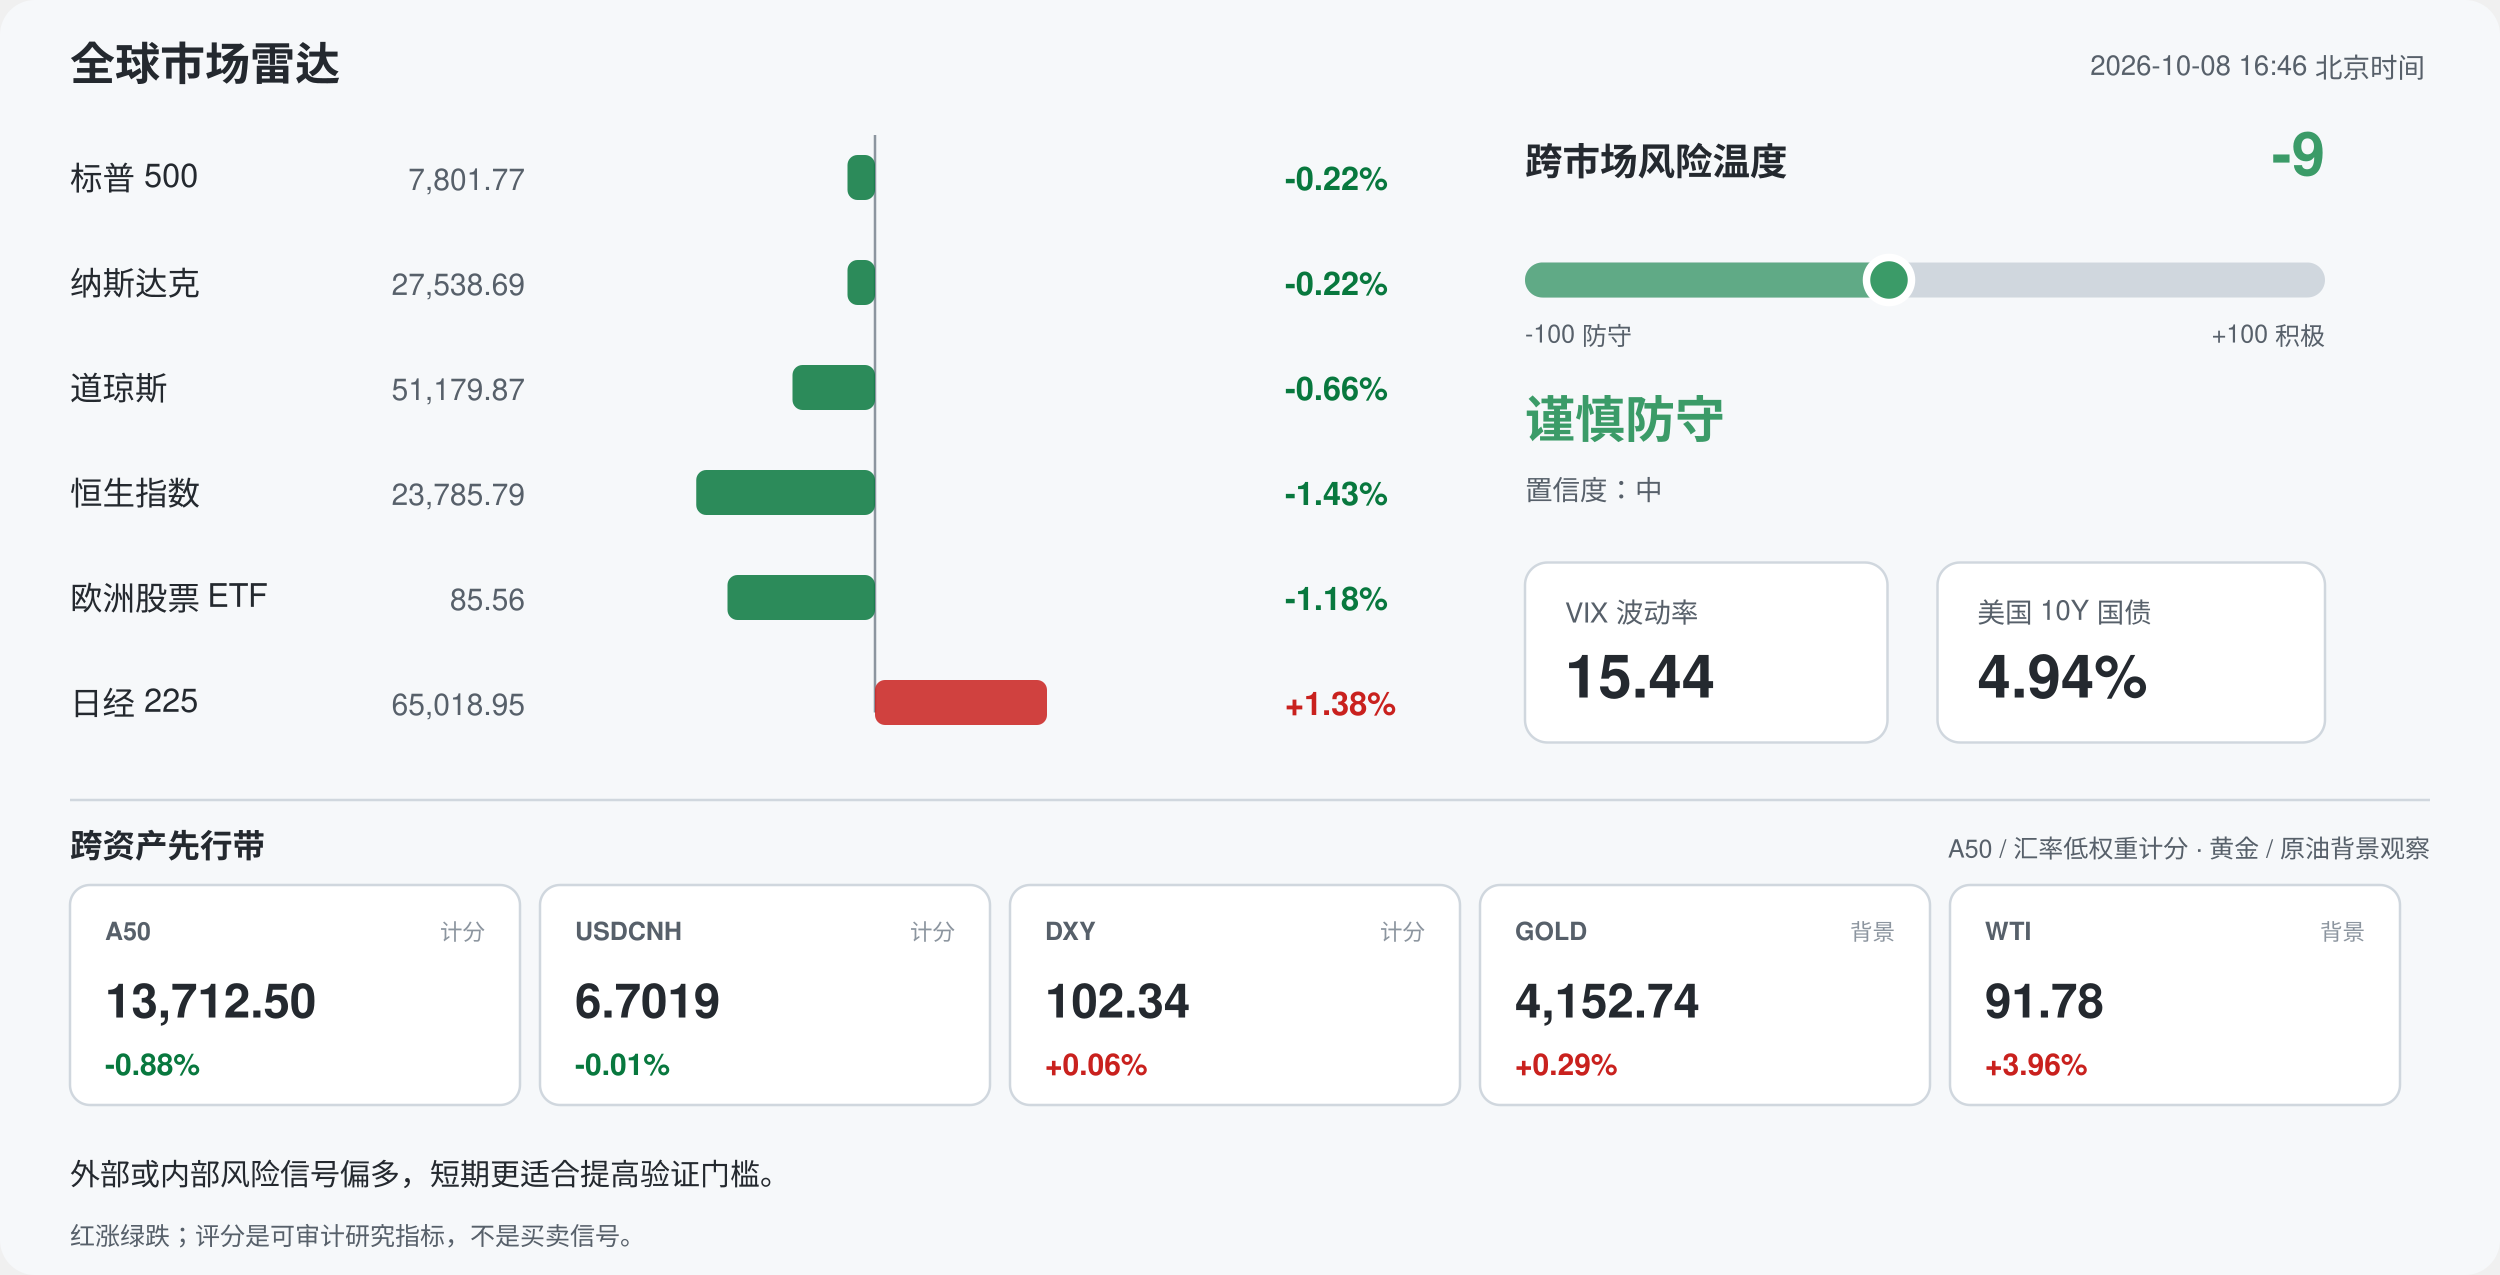
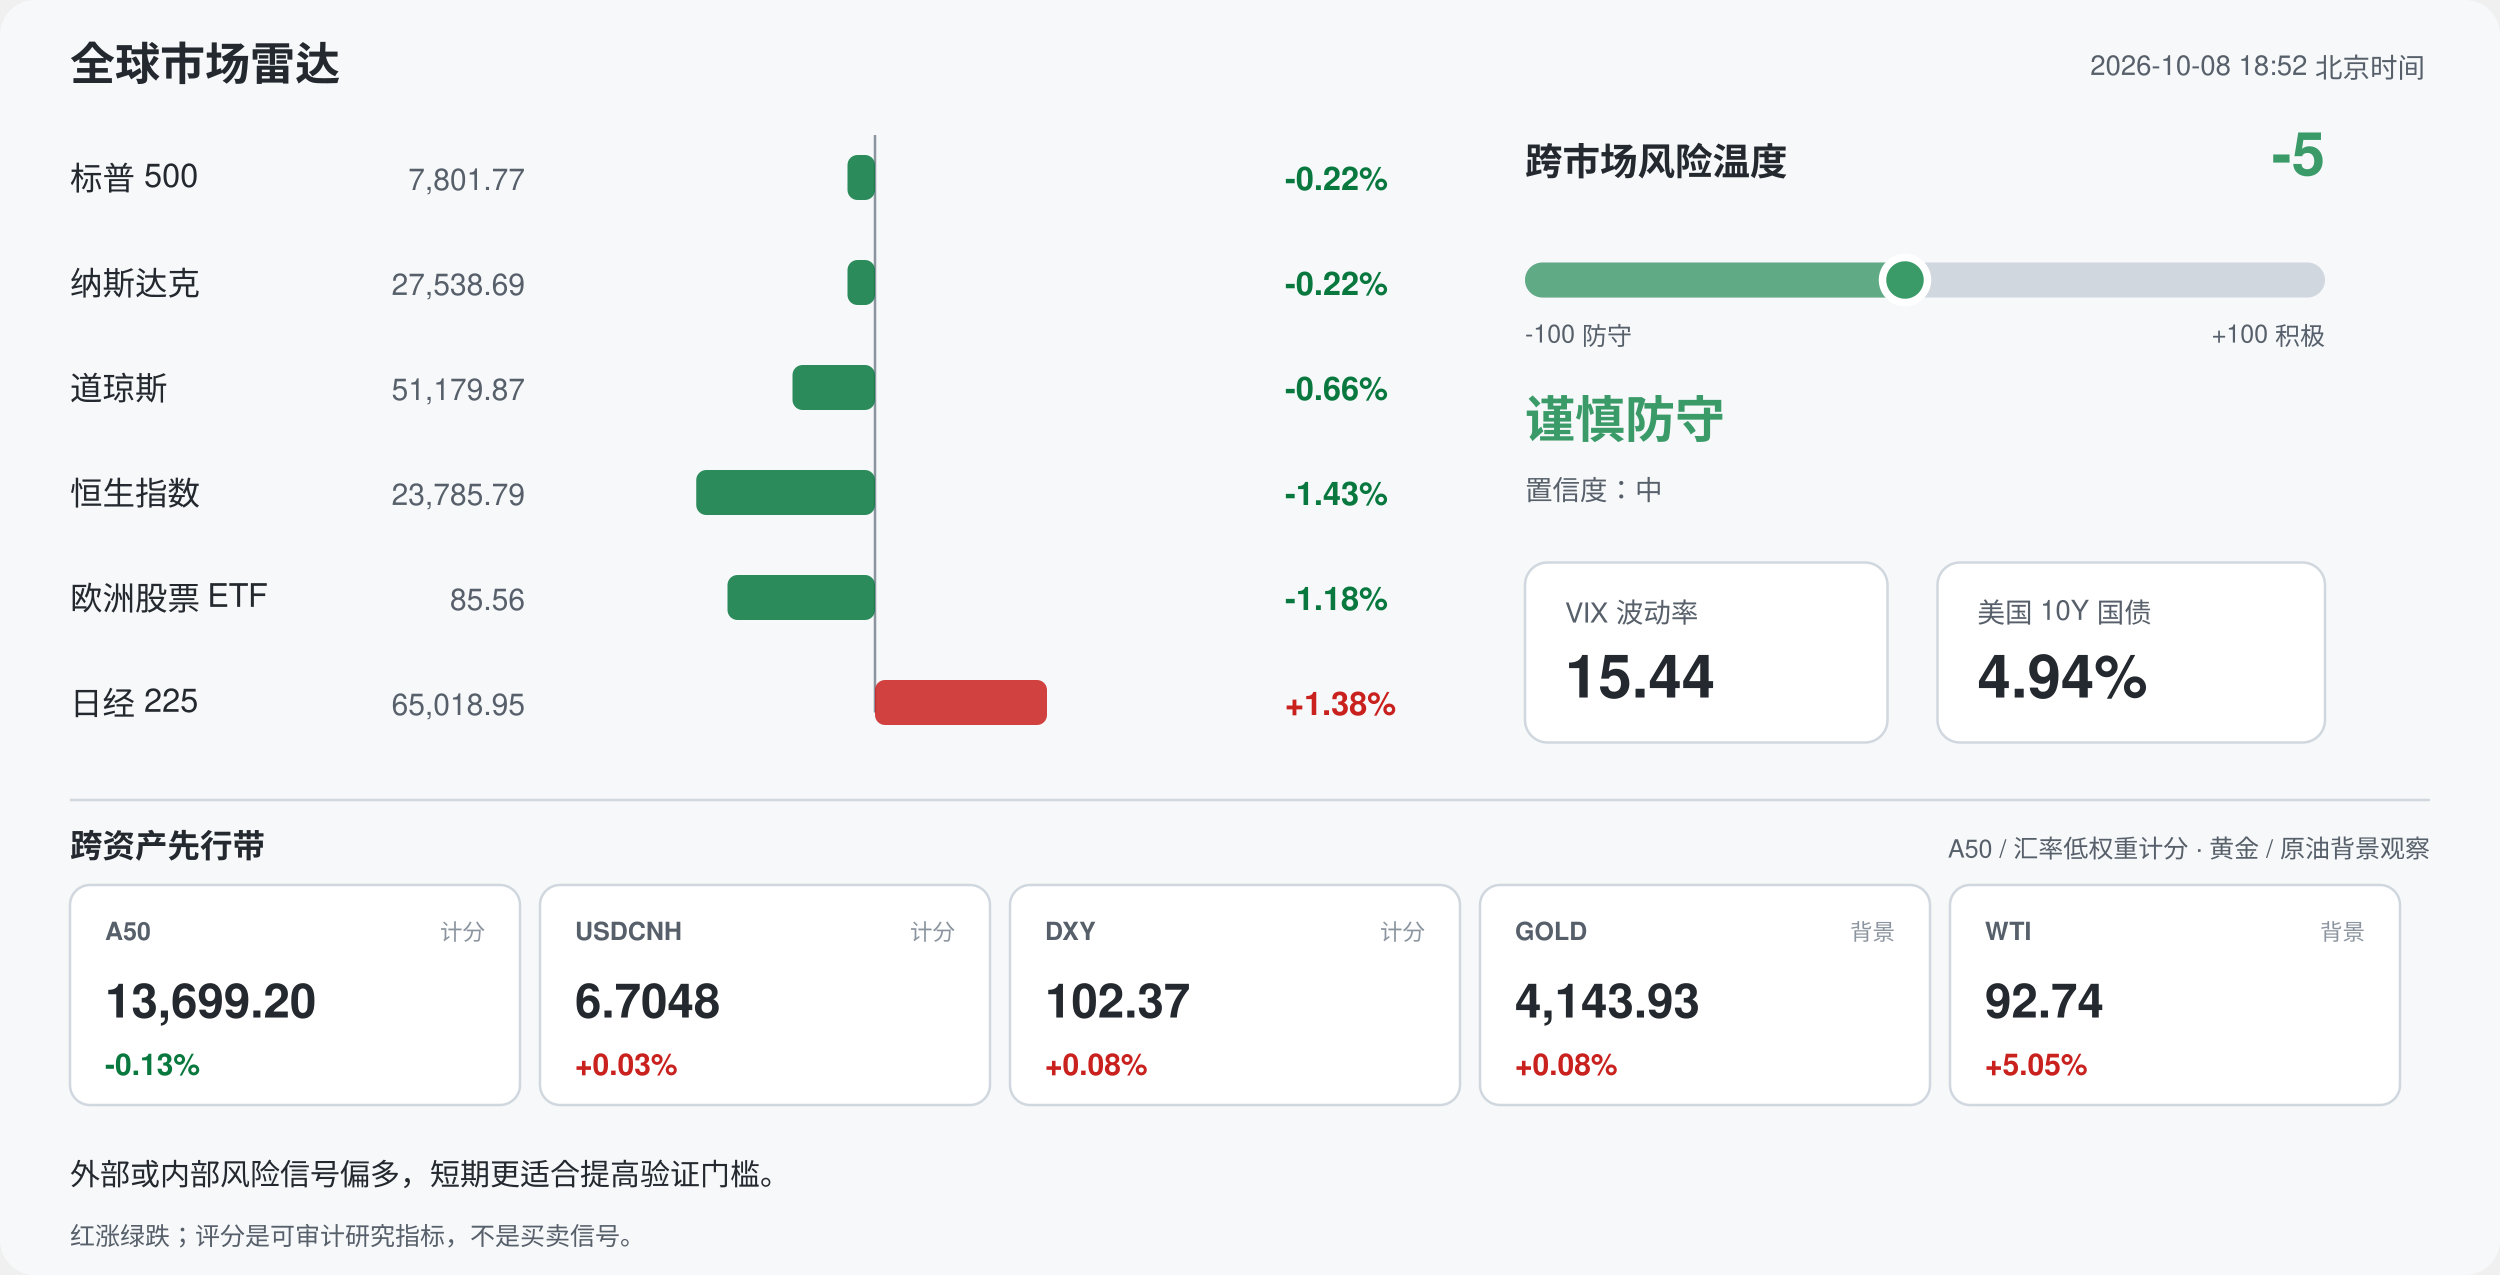
<svg xmlns="http://www.w3.org/2000/svg" width="1000" height="510" viewBox="0 0 1000 510" font-family="-apple-system,Segoe UI,Helvetica,Arial,sans-serif">
  <rect width="1000" height="510" rx="14" fill="#f6f8fa" />
  <text x="28" y="32" font-size="18" font-weight="700" fill="#24292f">全球市场雷达</text>
-   <text x="970" y="30" font-size="11" fill="#57606a" text-anchor="end">2026-10-08 16:46 北京时间</text>
+   <text x="970" y="30" font-size="11" fill="#57606a" text-anchor="end">2026-10-08 18:52 北京时间</text>
  <line x1="350" y1="54" x2="350" y2="285" stroke="#8c959f" stroke-width="1" />
  <text x="28" y="76" font-size="13" fill="#24292f">标普 500</text>
  <text x="210" y="76" font-size="12" fill="#57606a" text-anchor="end">7,801.77</text>
  <rect x="339.0" y="62" width="11.0" height="18" rx="4" fill="#08783e" opacity="0.85" />
  <text x="514" y="76" font-size="13" font-weight="600" fill="#08783e">-0.22%</text>
  <text x="28" y="118" font-size="13" fill="#24292f">纳斯达克</text>
  <text x="210" y="118" font-size="12" fill="#57606a" text-anchor="end">27,538.69</text>
  <rect x="339.0" y="104" width="11.0" height="18" rx="4" fill="#08783e" opacity="0.85" />
  <text x="514" y="118" font-size="13" font-weight="600" fill="#08783e">-0.22%</text>
  <text x="28" y="160" font-size="13" fill="#24292f">道琼斯</text>
  <text x="210" y="160" font-size="12" fill="#57606a" text-anchor="end">51,179.87</text>
  <rect x="317.0" y="146" width="33.0" height="18" rx="4" fill="#08783e" opacity="0.85" />
  <text x="514" y="160" font-size="13" font-weight="600" fill="#08783e">-0.66%</text>
  <text x="28" y="202" font-size="13" fill="#24292f">恒生指数</text>
  <text x="210" y="202" font-size="12" fill="#57606a" text-anchor="end">23,785.79</text>
  <rect x="278.5" y="188" width="71.5" height="18" rx="4" fill="#08783e" opacity="0.85" />
  <text x="514" y="202" font-size="13" font-weight="600" fill="#08783e">-1.43%</text>
  <text x="28" y="244" font-size="13" fill="#24292f">欧洲股票 ETF</text>
  <text x="210" y="244" font-size="12" fill="#57606a" text-anchor="end">85.56</text>
  <rect x="291.0" y="230" width="59.0" height="18" rx="4" fill="#08783e" opacity="0.85" />
  <text x="514" y="244" font-size="13" font-weight="600" fill="#08783e">-1.18%</text>
  <text x="28" y="286" font-size="13" fill="#24292f">日经 225</text>
  <text x="210" y="286" font-size="12" fill="#57606a" text-anchor="end">65,018.95</text>
  <rect x="350.0" y="272" width="68.8" height="18" rx="4" fill="#c9211e" opacity="0.85" />
  <text x="514" y="286" font-size="13" font-weight="600" fill="#c9211e">+1.38%</text>
  <text x="610" y="70" font-size="15" font-weight="700" fill="#24292f">跨市场风险温度</text>
-   <text x="930" y="70" font-size="24" font-weight="700" fill="#3b9b68" text-anchor="end">-9</text>
+   <text x="930" y="70" font-size="24" font-weight="700" fill="#3b9b68" text-anchor="end">-5</text>
  <rect x="610" y="105" width="320" height="14" rx="7" fill="#d0d7de" />
-   <rect x="610" y="105" width="145.6" height="14" rx="7" fill="#3b9b68" opacity="0.75" />
-   <circle cx="755.6" cy="112" r="9" fill="#3b9b68" stroke="#ffffff" stroke-width="3" />
+   <rect x="610" y="105" width="152.0" height="14" rx="7" fill="#3b9b68" opacity="0.75" />
+   <circle cx="762.0" cy="112" r="9" fill="#3b9b68" stroke="#ffffff" stroke-width="3" />
  <text x="610" y="137" font-size="10" fill="#57606a">-100 防守</text>
  <text x="930" y="137" font-size="10" fill="#57606a" text-anchor="end">+100 积极</text>
  <text x="610" y="175" font-size="20" font-weight="700" fill="#3b9b68">谨慎防守</text>
  <text x="610" y="200" font-size="11" fill="#57606a">置信度：中</text>
  <rect x="610" y="225" width="145" height="72" rx="9" fill="#ffffff" stroke="#d0d7de" />
  <text x="626" y="249" font-size="11" fill="#57606a">VIX 波动率</text>
  <text x="626" y="279" font-size="24" font-weight="700" fill="#24292f">15.44</text>
  <rect x="775" y="225" width="155" height="72" rx="9" fill="#ffffff" stroke="#d0d7de" />
  <text x="791" y="249" font-size="11" fill="#57606a">美国 10Y 国债</text>
  <text x="791" y="279" font-size="24" font-weight="700" fill="#24292f">4.94%</text>
  <line x1="28" y1="320" x2="972" y2="320" stroke="#d0d7de" />
  <text x="28" y="343" font-size="13" font-weight="700" fill="#24292f">跨资产先行带</text>
  <text x="972" y="343" font-size="10" fill="#57606a" text-anchor="end">A50 / 汇率低权重计分 · 黄金 / 原油背景观察</text>
  <rect x="28" y="354" width="180" height="88" rx="8" fill="#ffffff" stroke="#d0d7de" />
  <text x="42" y="376" font-size="10" font-weight="700" fill="#57606a">A50</text>
  <text x="194" y="376" font-size="9" fill="#8c959f" text-anchor="end">计分</text>
-   <text x="42" y="407" font-size="19" font-weight="700" fill="#24292f">13,712.50</text>
-   <text x="42" y="430" font-size="12" font-weight="700" fill="#08783e">-0.88%</text>
+   <text x="42" y="407" font-size="19" font-weight="700" fill="#24292f">13,699.20</text>
+   <text x="42" y="430" font-size="12" font-weight="700" fill="#08783e">-0.13%</text>
  <rect x="216" y="354" width="180" height="88" rx="8" fill="#ffffff" stroke="#d0d7de" />
  <text x="230" y="376" font-size="10" font-weight="700" fill="#57606a">USDCNH</text>
  <text x="382" y="376" font-size="9" fill="#8c959f" text-anchor="end">计分</text>
-   <text x="230" y="407" font-size="19" font-weight="700" fill="#24292f">6.7019</text>
-   <text x="230" y="430" font-size="12" font-weight="700" fill="#08783e">-0.01%</text>
+   <text x="230" y="407" font-size="19" font-weight="700" fill="#24292f">6.7048</text>
+   <text x="230" y="430" font-size="12" font-weight="700" fill="#c9211e">+0.03%</text>
  <rect x="404" y="354" width="180" height="88" rx="8" fill="#ffffff" stroke="#d0d7de" />
  <text x="418" y="376" font-size="10" font-weight="700" fill="#57606a">DXY</text>
  <text x="570" y="376" font-size="9" fill="#8c959f" text-anchor="end">计分</text>
-   <text x="418" y="407" font-size="19" font-weight="700" fill="#24292f">102.34</text>
-   <text x="418" y="430" font-size="12" font-weight="700" fill="#c9211e">+0.06%</text>
+   <text x="418" y="407" font-size="19" font-weight="700" fill="#24292f">102.37</text>
+   <text x="418" y="430" font-size="12" font-weight="700" fill="#c9211e">+0.08%</text>
  <rect x="592" y="354" width="180" height="88" rx="8" fill="#ffffff" stroke="#d0d7de" />
  <text x="606" y="376" font-size="10" font-weight="700" fill="#57606a">GOLD</text>
  <text x="758" y="376" font-size="9" fill="#8c959f" text-anchor="end">背景</text>
-   <text x="606" y="407" font-size="19" font-weight="700" fill="#24292f">4,152.74</text>
-   <text x="606" y="430" font-size="12" font-weight="700" fill="#c9211e">+0.29%</text>
+   <text x="606" y="407" font-size="19" font-weight="700" fill="#24292f">4,143.93</text>
+   <text x="606" y="430" font-size="12" font-weight="700" fill="#c9211e">+0.08%</text>
  <rect x="780" y="354" width="180" height="88" rx="8" fill="#ffffff" stroke="#d0d7de" />
  <text x="794" y="376" font-size="10" font-weight="700" fill="#57606a">WTI</text>
  <text x="946" y="376" font-size="9" fill="#8c959f" text-anchor="end">背景</text>
-   <text x="794" y="407" font-size="19" font-weight="700" fill="#24292f">91.78</text>
-   <text x="794" y="430" font-size="12" font-weight="700" fill="#c9211e">+3.96%</text>
+   <text x="794" y="407" font-size="19" font-weight="700" fill="#24292f">92.74</text>
+   <text x="794" y="430" font-size="12" font-weight="700" fill="#c9211e">+5.05%</text>
  <text x="28" y="474" font-size="12" fill="#24292f">外部或内部风险信号偏多，短期更适合提高验证门槛。</text>
  <text x="28" y="498" font-size="10" fill="#57606a">红涨绿跌；评分是可审计研究指标，不是买卖信号。</text>
</svg>
